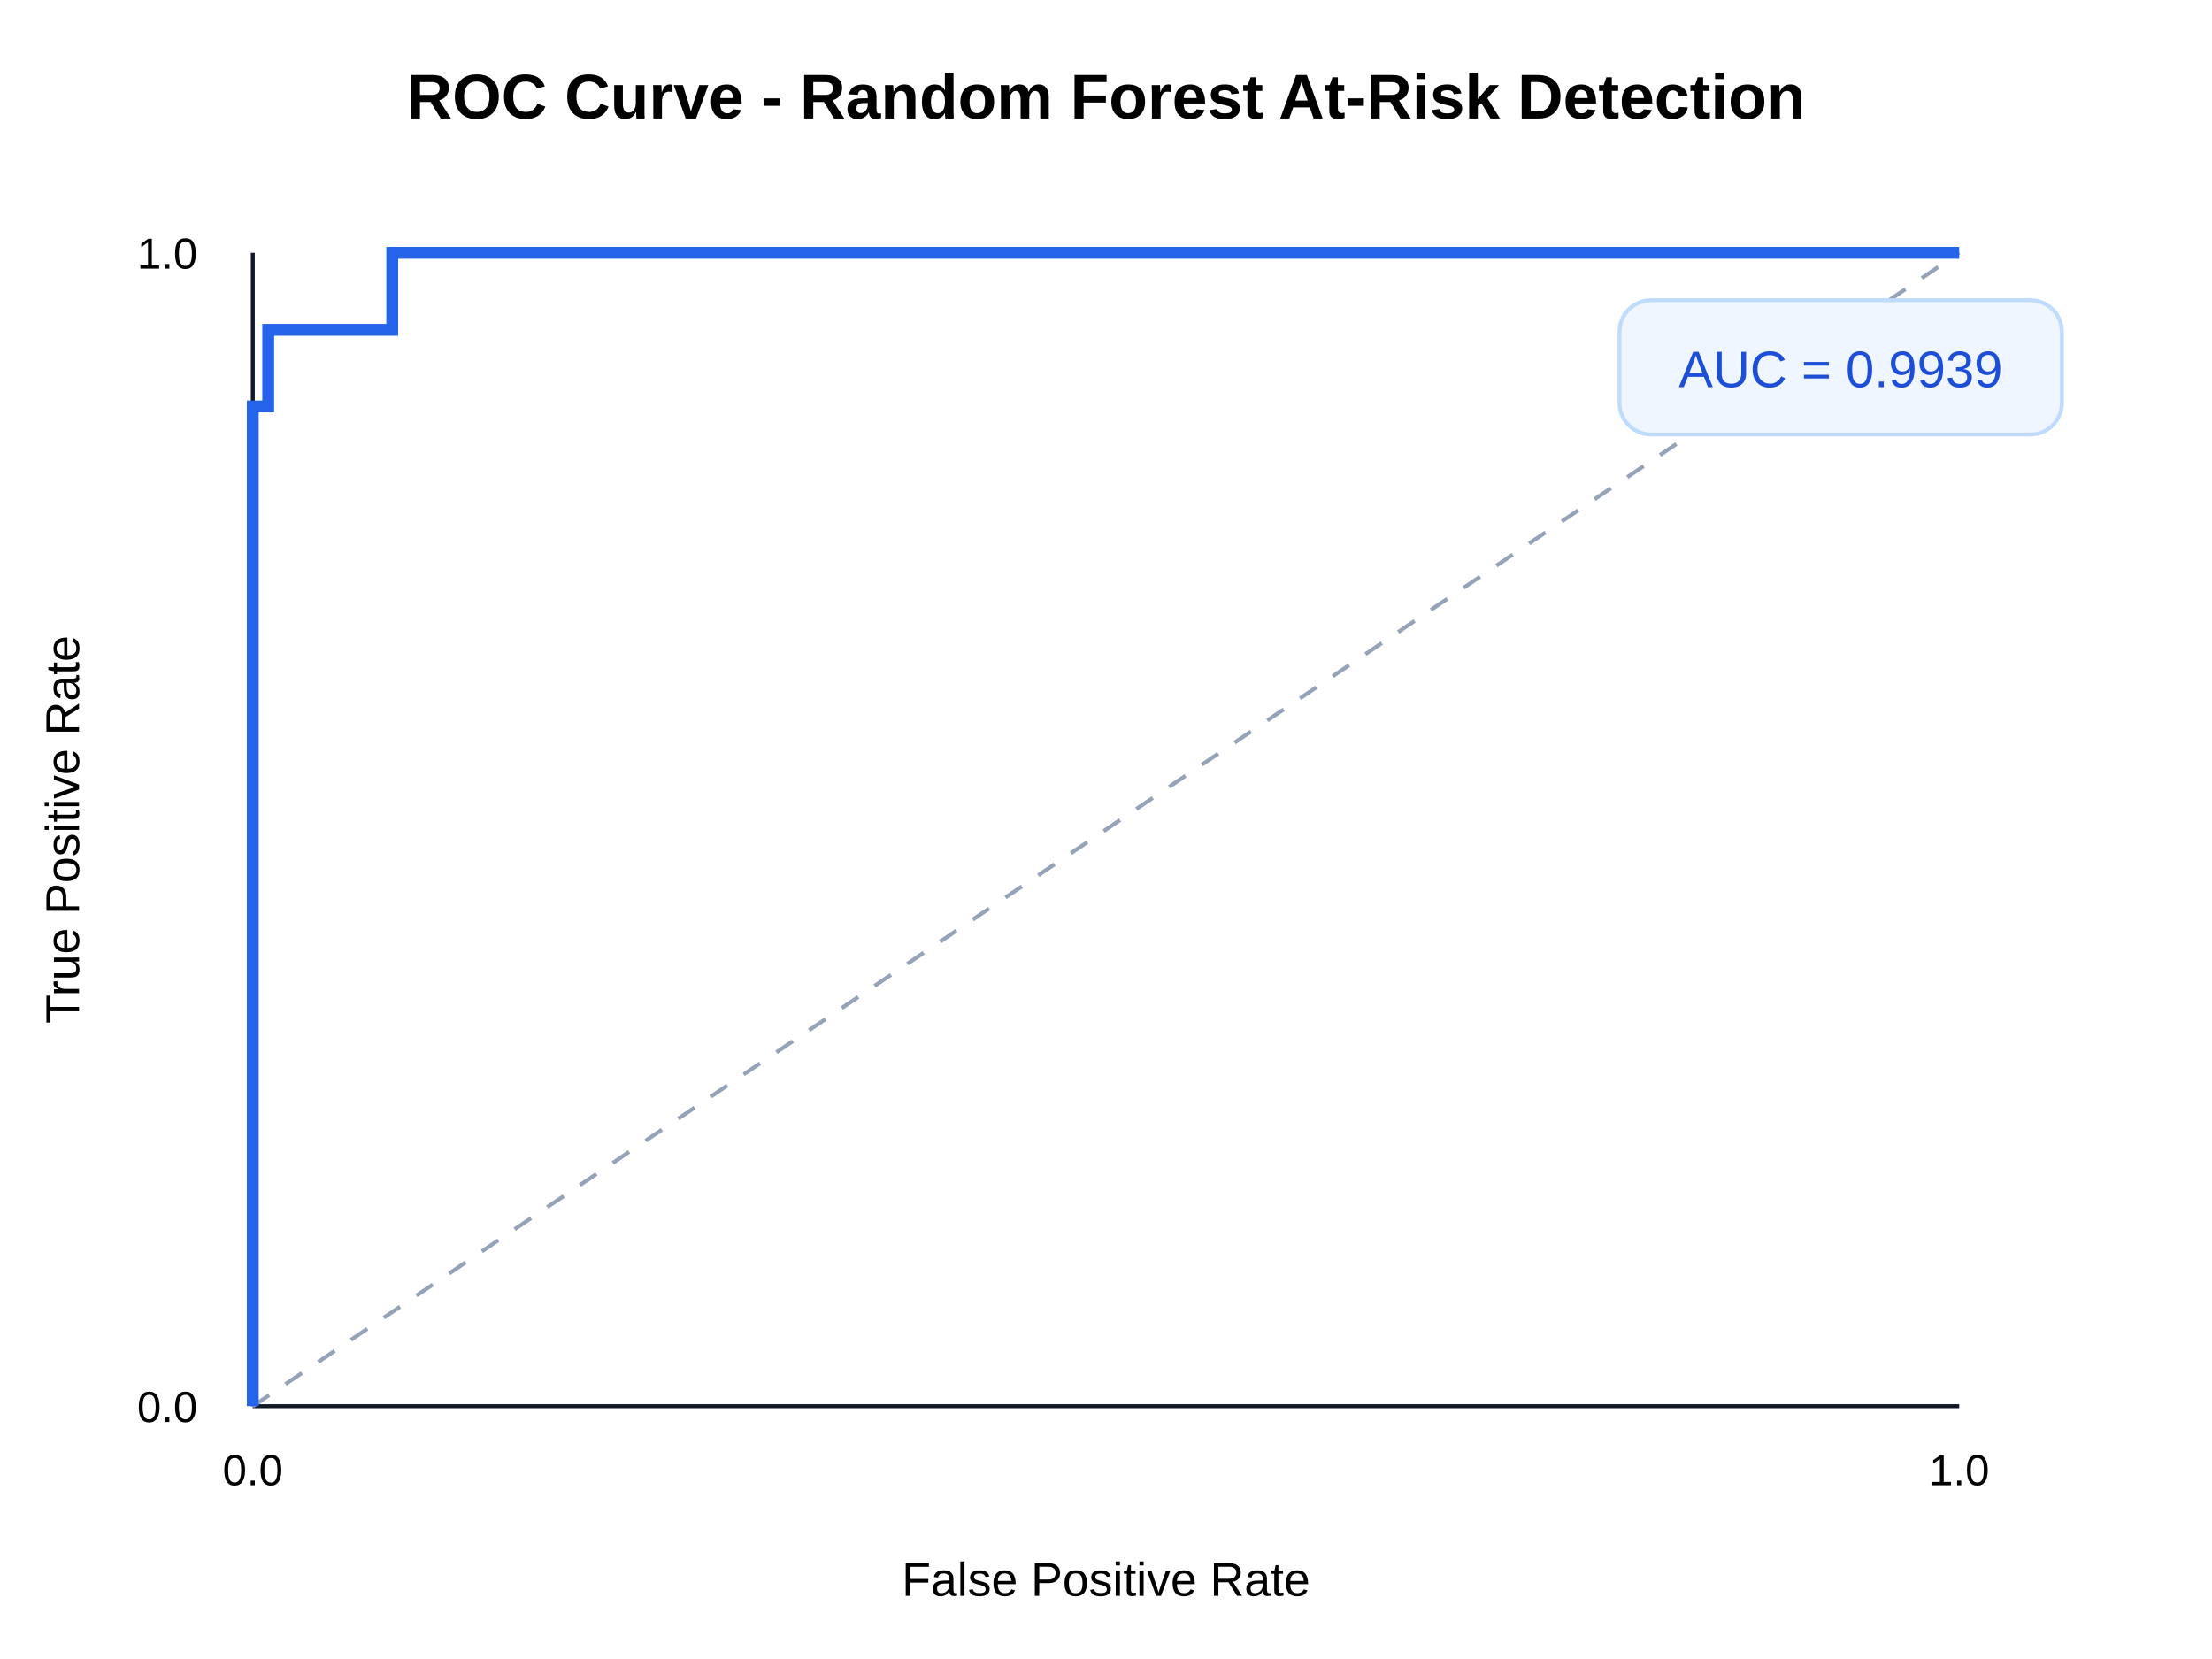
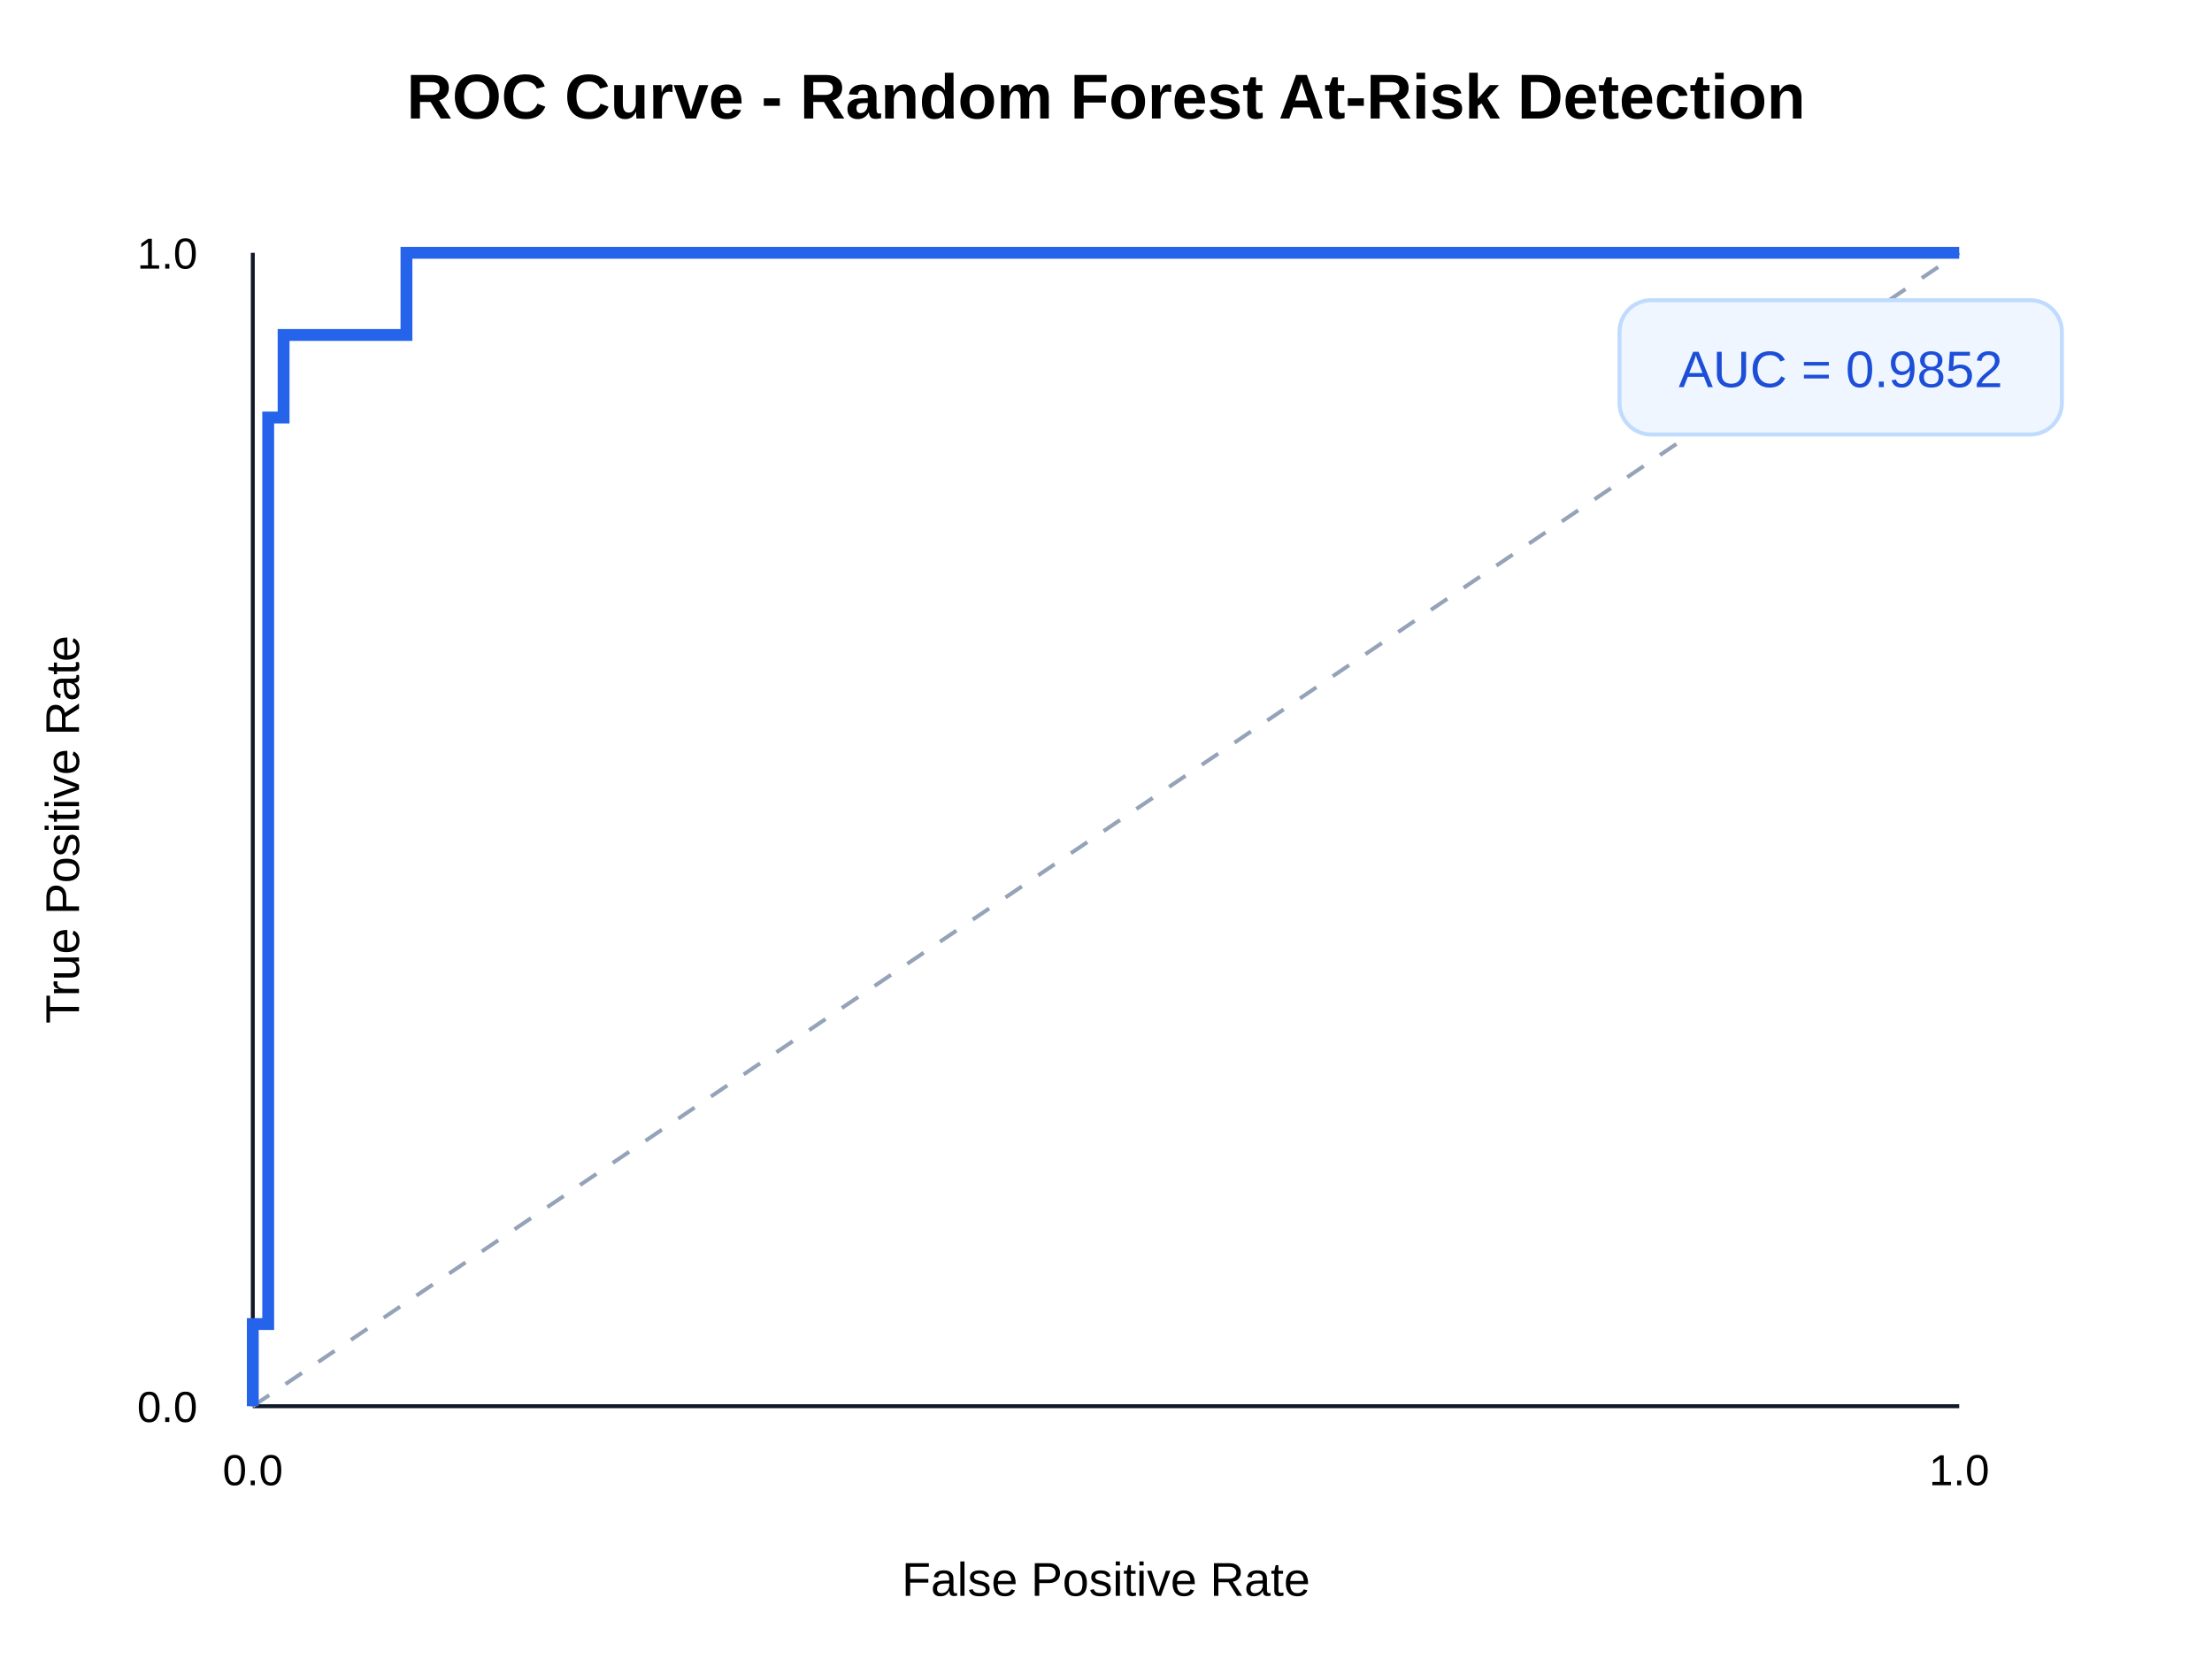
<svg xmlns="http://www.w3.org/2000/svg" width="560" height="420" viewBox="0 0 560 420">
  <rect width="100%" height="100%" fill="#ffffff" />
  <text x="280" y="30" text-anchor="middle" font-family="Segoe UI, Arial" font-size="16" font-weight="600">ROC Curve - Random Forest At-Risk Detection</text>
  <line x1="64" y1="64" x2="64" y2="356" stroke="#111827" />
  <line x1="64" y1="356" x2="496" y2="356" stroke="#111827" />
  <line x1="64" y1="356" x2="496" y2="64" stroke="#94a3b8" stroke-dasharray="5 5" />
-   <path d="M64.0,356.0 L64.0,336.5 L64.0,317.1 L64.0,297.6 L64.0,278.1 L64.0,258.7 L64.0,239.2 L64.0,219.7 L64.0,200.3 L64.0,180.8 L64.0,141.9 L64.0,122.4 L64.0,102.9 L67.9,102.9 L67.9,83.5 L71.9,83.5 L75.8,83.5 L79.7,83.5 L83.7,83.5 L87.5,83.5 L91.5,83.5 L95.4,83.5 L99.3,83.5 L99.3,64.0 L103.3,64.0 L107.2,64.0 L111.1,64.0 L115.1,64.0 L119.0,64.0 L122.9,64.0 L126.9,64.0 L130.7,64.0 L134.7,64.0 L138.6,64.0 L142.5,64.0 L146.5,64.0 L150.4,64.0 L154.3,64.0 L158.3,64.0 L162.2,64.0 L166.1,64.0 L170.1,64.0 L173.9,64.0 L177.9,64.0 L181.8,64.0 L185.7,64.0 L189.7,64.0 L193.6,64.0 L197.5,64.0 L201.5,64.0 L205.4,64.0 L209.3,64.0 L213.3,64.0 L221.1,64.0 L225.0,64.0 L228.9,64.0 L236.8,64.0 L240.7,64.0 L244.7,64.0 L248.6,64.0 L252.5,64.0 L256.5,64.0 L264.3,64.0 L268.2,64.0 L272.1,64.0 L276.1,64.0 L280.0,64.0 L283.9,64.0 L287.9,64.0 L291.8,64.0 L295.7,64.0 L299.7,64.0 L303.5,64.0 L307.5,64.0 L311.4,64.0 L315.3,64.0 L319.3,64.0 L323.2,64.0 L327.1,64.0 L331.1,64.0 L335.0,64.0 L338.9,64.0 L342.9,64.0 L346.7,64.0 L350.7,64.0 L354.6,64.0 L358.5,64.0 L362.5,64.0 L366.4,64.0 L370.3,64.0 L374.3,64.0 L378.2,64.0 L382.1,64.0 L386.1,64.0 L389.9,64.0 L393.9,64.0 L397.8,64.0 L401.7,64.0 L409.6,64.0 L413.5,64.0 L417.5,64.0 L421.4,64.0 L425.3,64.0 L429.3,64.0 L433.1,64.0 L437.1,64.0 L441.0,64.0 L444.9,64.0 L448.9,64.0 L452.8,64.0 L460.7,64.0 L464.6,64.0 L468.5,64.0 L472.5,64.0 L476.3,64.0 L480.3,64.0 L484.2,64.0 L488.1,64.0 L496.0,64.0" fill="none" stroke="#2563eb" stroke-width="3" />
+   <path d="M64.0,356.0 L64.0,335.2 L67.9,335.2 L67.9,314.3 L67.9,293.4 L67.9,272.6 L67.9,251.7 L67.9,230.8 L67.9,210.0 L67.9,189.2 L67.9,147.4 L67.9,126.6 L67.9,105.7 L71.8,105.7 L71.8,84.8 L75.7,84.8 L79.6,84.8 L83.4,84.8 L87.4,84.8 L91.3,84.8 L95.1,84.8 L99.0,84.8 L102.9,84.8 L102.9,64.0 L106.8,64.0 L110.7,64.0 L114.6,64.0 L118.5,64.0 L122.4,64.0 L126.3,64.0 L130.2,64.0 L134.1,64.0 L138.0,64.0 L141.8,64.0 L145.7,64.0 L149.6,64.0 L153.5,64.0 L157.4,64.0 L161.3,64.0 L165.2,64.0 L169.1,64.0 L173.0,64.0 L176.9,64.0 L180.8,64.0 L184.7,64.0 L188.5,64.0 L192.4,64.0 L196.3,64.0 L200.2,64.0 L204.1,64.0 L208.0,64.0 L211.9,64.0 L215.8,64.0 L223.6,64.0 L227.5,64.0 L231.4,64.0 L239.1,64.0 L243.0,64.0 L246.9,64.0 L250.8,64.0 L254.7,64.0 L258.6,64.0 L266.4,64.0 L270.3,64.0 L274.2,64.0 L278.1,64.0 L281.9,64.0 L285.8,64.0 L289.7,64.0 L293.6,64.0 L297.5,64.0 L301.4,64.0 L305.3,64.0 L309.2,64.0 L313.1,64.0 L317.0,64.0 L320.9,64.0 L324.8,64.0 L328.6,64.0 L332.5,64.0 L336.4,64.0 L340.3,64.0 L344.2,64.0 L348.1,64.0 L352.0,64.0 L355.9,64.0 L359.8,64.0 L363.7,64.0 L367.6,64.0 L371.5,64.0 L375.3,64.0 L379.2,64.0 L383.1,64.0 L387.0,64.0 L390.9,64.0 L394.8,64.0 L398.7,64.0 L402.6,64.0 L410.4,64.0 L414.3,64.0 L418.2,64.0 L422.0,64.0 L425.9,64.0 L429.8,64.0 L433.7,64.0 L437.6,64.0 L441.5,64.0 L445.4,64.0 L449.3,64.0 L453.2,64.0 L461.0,64.0 L464.9,64.0 L468.7,64.0 L472.6,64.0 L476.6,64.0 L480.4,64.0 L484.3,64.0 L488.2,64.0 L496.0,64.0" fill="none" stroke="#2563eb" stroke-width="3" />
  <text x="280" y="404" text-anchor="middle" font-family="Segoe UI, Arial" font-size="12">False Positive Rate</text>
  <text x="20" y="210" text-anchor="middle" font-family="Segoe UI, Arial" font-size="12" transform="rotate(-90 20 210)">True Positive Rate</text>
  <text x="64" y="376" text-anchor="middle" font-family="Segoe UI, Arial" font-size="11">0.0</text>
  <text x="496" y="376" text-anchor="middle" font-family="Segoe UI, Arial" font-size="11">1.0</text>
  <text x="50" y="360" text-anchor="end" font-family="Segoe UI, Arial" font-size="11">0.0</text>
  <text x="50" y="68" text-anchor="end" font-family="Segoe UI, Arial" font-size="11">1.0</text>
  <rect x="410" y="76" width="112" height="34" rx="8" fill="#eff6ff" stroke="#bfdbfe" />
-   <text x="466" y="98" text-anchor="middle" font-family="Segoe UI, Arial" font-size="13" fill="#1d4ed8">AUC = 0.9939</text>
+   <text x="466" y="98" text-anchor="middle" font-family="Segoe UI, Arial" font-size="13" fill="#1d4ed8">AUC = 0.9852</text>
</svg>
